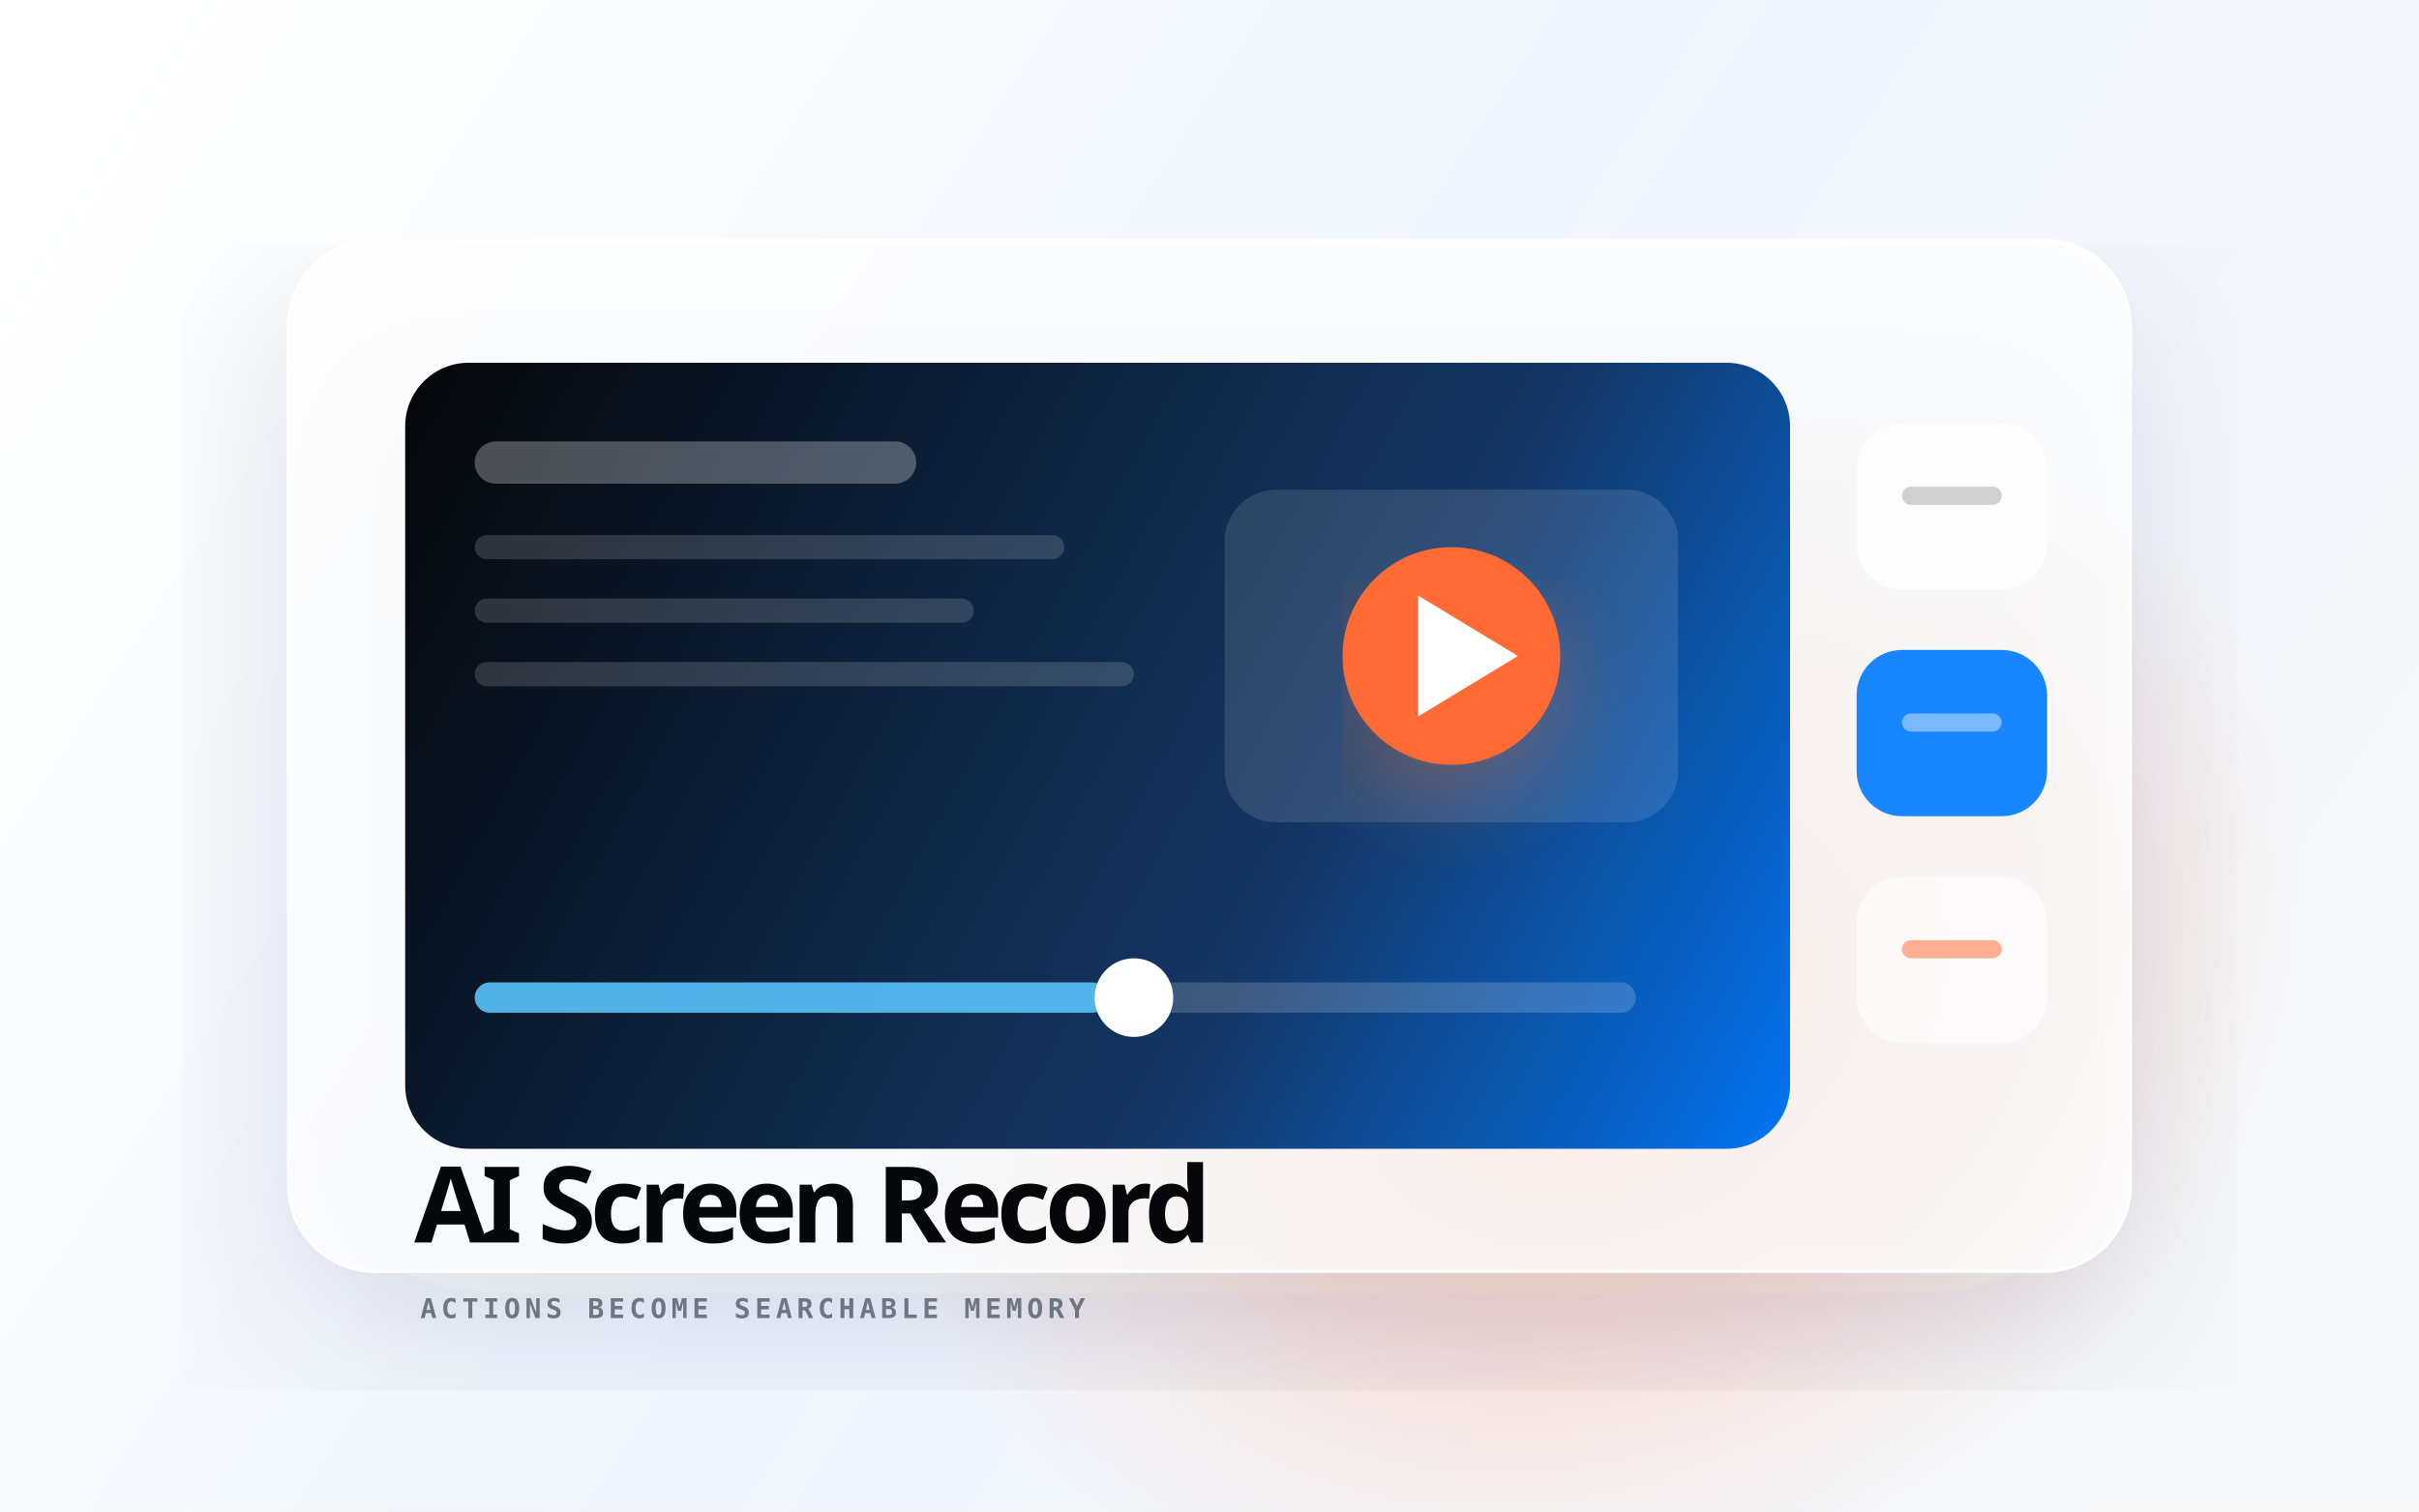
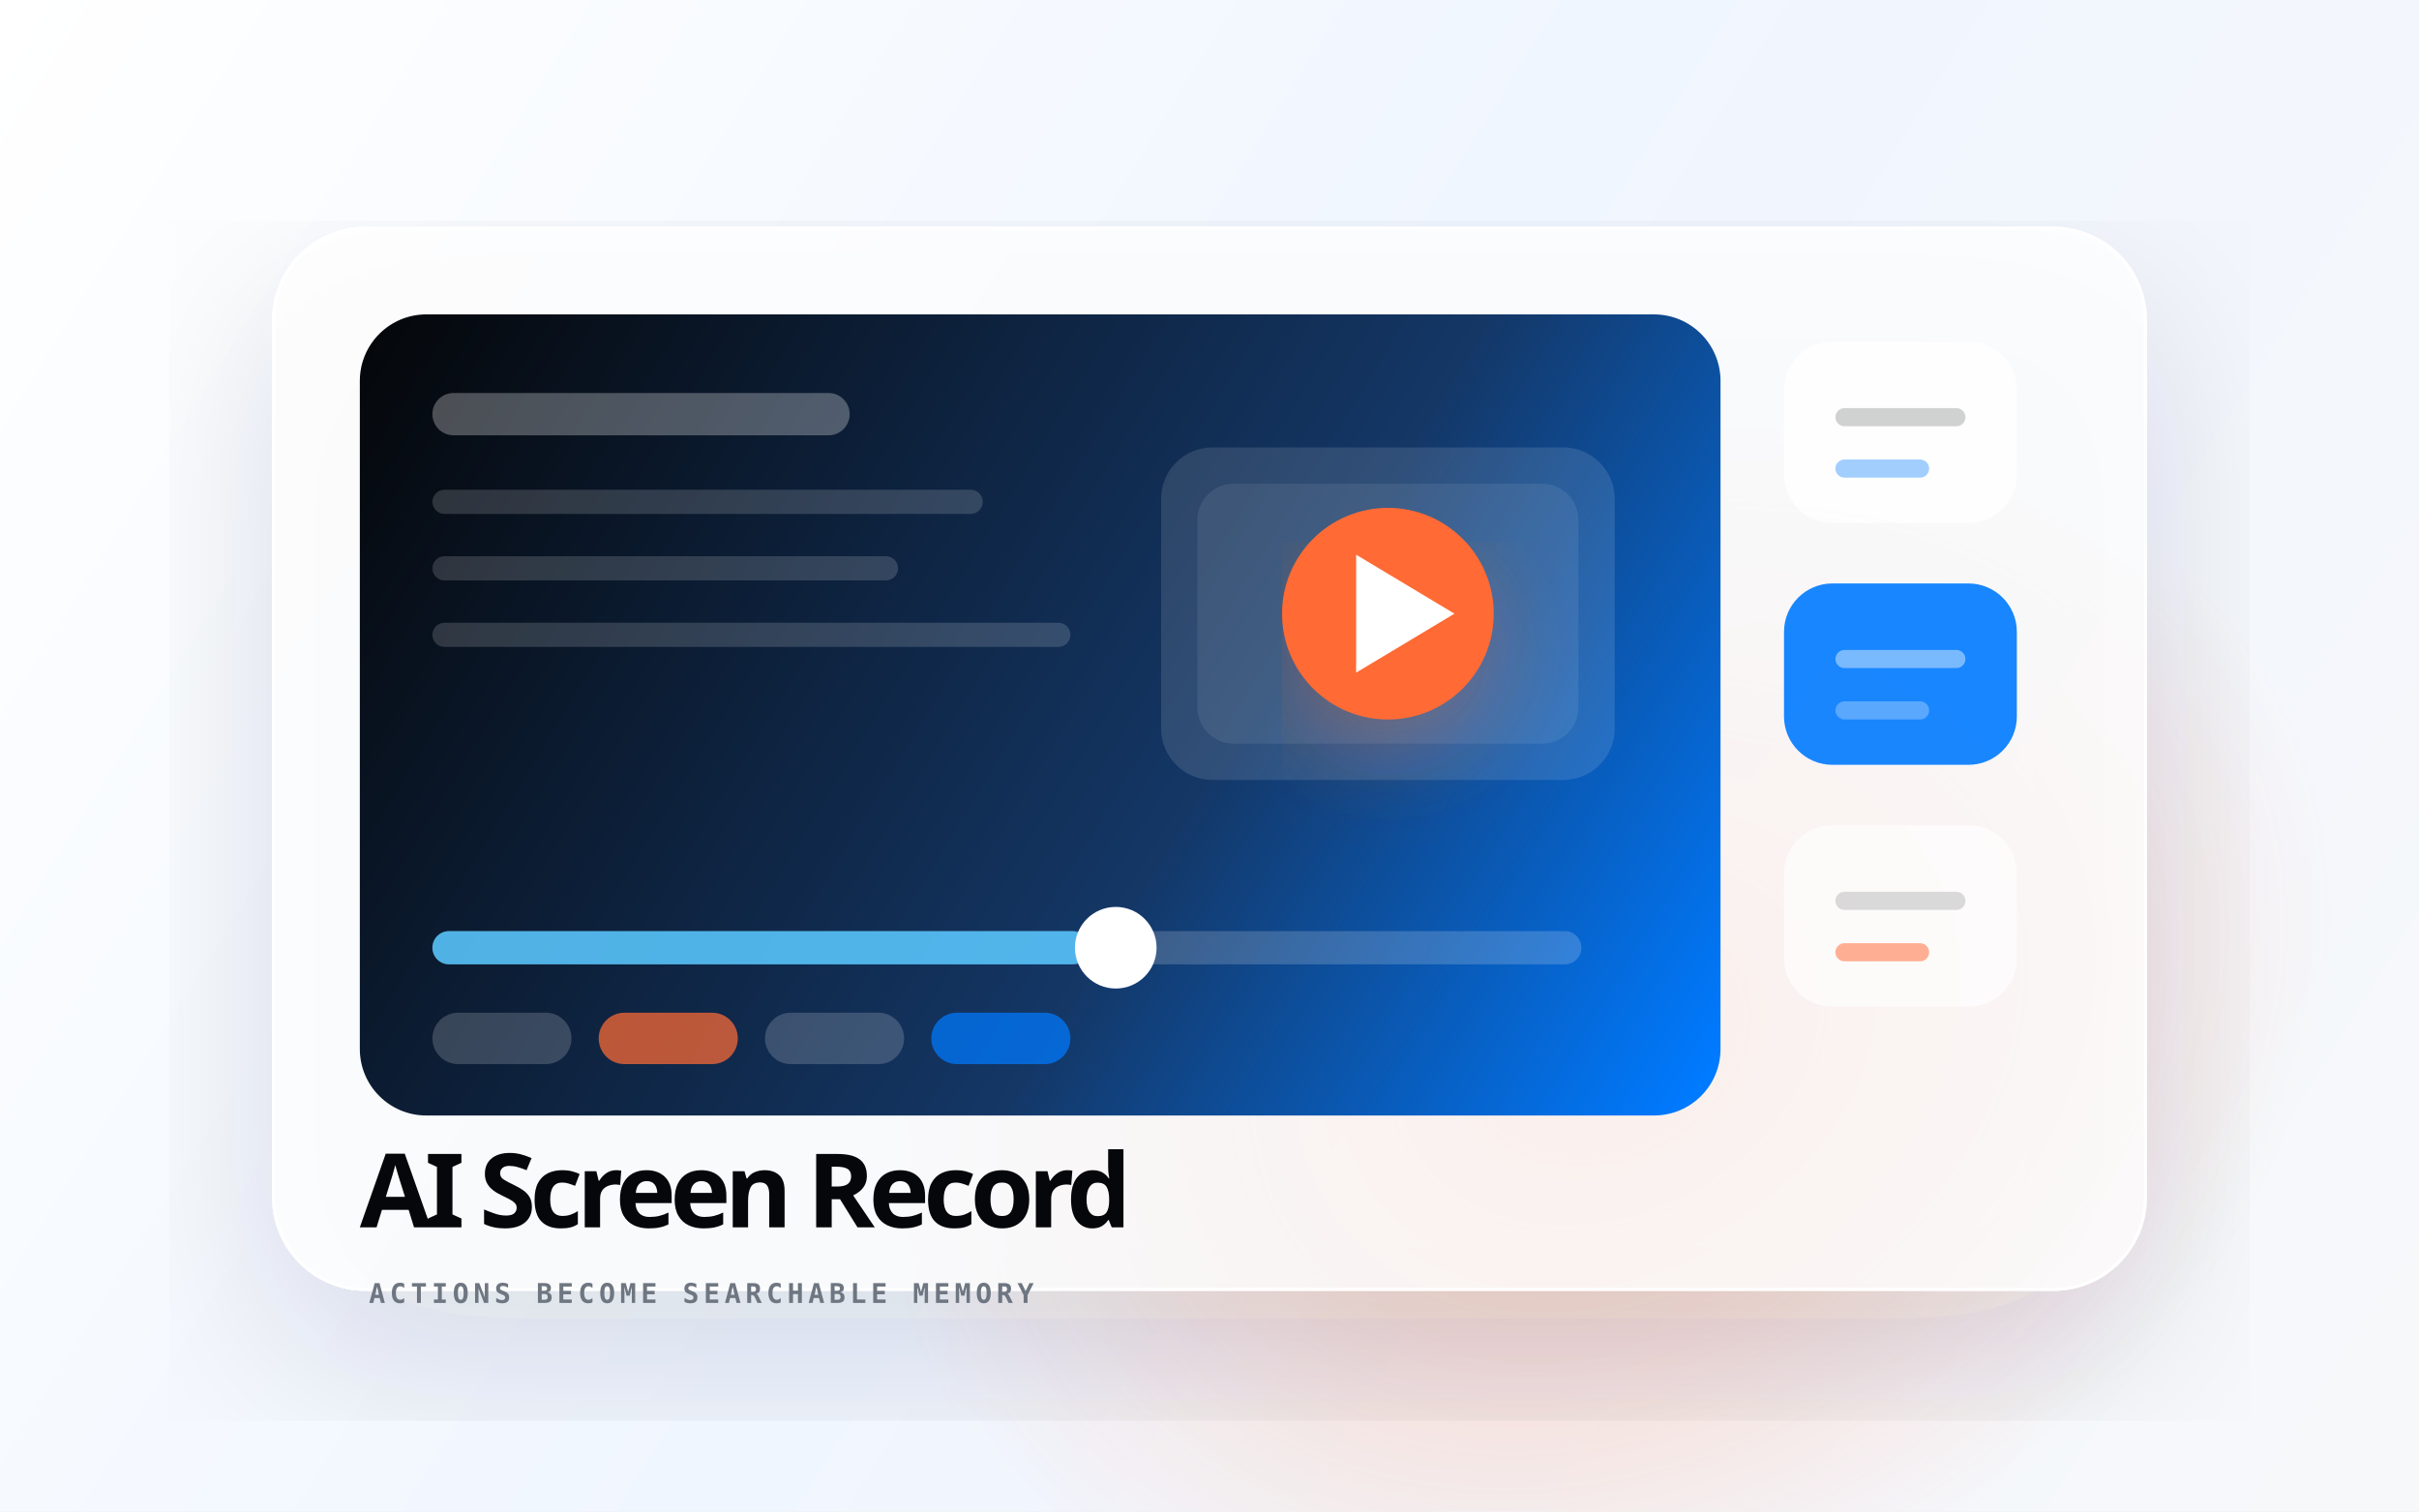
<svg xmlns="http://www.w3.org/2000/svg" width="1600" height="1000" viewBox="0 0 1600 1000" fill="none">
  <defs>
-     <linearGradient id="bg" x1="70" y1="40" x2="1490" y2="960" gradientUnits="userSpaceOnUse">
+     <linearGradient id="bg" x1="0" y1="0" x2="1600" y2="1000" gradientUnits="userSpaceOnUse">
      <stop stop-color="#FFFFFF" />
      <stop offset="0.48" stop-color="#F0F6FF" />
      <stop offset="1" stop-color="#F7F8FA" />
    </linearGradient>
-     <linearGradient id="screen" x1="292" y1="218" x2="1236" y2="732" gradientUnits="userSpaceOnUse">
+     <linearGradient id="screen" x1="246" y1="216" x2="1110" y2="742" gradientUnits="userSpaceOnUse">
      <stop stop-color="#05070A" />
      <stop offset="0.62" stop-color="#143766" />
      <stop offset="1" stop-color="#007AFF" />
    </linearGradient>
-     <radialGradient id="orange" cx="0" cy="0" r="1" gradientUnits="userSpaceOnUse" gradientTransform="translate(1064 668) rotate(152) scale(490 380)">
-       <stop stop-color="#FF6B35" stop-opacity="0.36" />
+     <radialGradient id="orange" cx="0" cy="0" r="1" gradientUnits="userSpaceOnUse" gradientTransform="translate(1064 688) rotate(152) scale(500 390)">
+       <stop stop-color="#FF6B35" stop-opacity="0.34" />
      <stop offset="1" stop-color="#FF6B35" stop-opacity="0" />
    </radialGradient>
-     <filter id="shadow" x="120" y="120" width="1360" height="800" filterUnits="userSpaceOnUse" color-interpolation-filters="sRGB">
-       <feDropShadow dx="0" dy="42" stdDeviation="58" flood-color="#203044" flood-opacity="0.17" />
+     <filter id="shadow" x="112" y="100" width="1376" height="840" filterUnits="userSpaceOnUse" color-interpolation-filters="sRGB">
+       <feDropShadow dx="0" dy="46" stdDeviation="62" flood-color="#203044" flood-opacity="0.17" />
    </filter>
    <filter id="play" x="0" y="0" width="200%" height="200%" color-interpolation-filters="sRGB">
      <feDropShadow dx="0" dy="22" stdDeviation="30" flood-color="#FF6B35" flood-opacity="0.28" />
    </filter>
  </defs>
  <rect width="1600" height="1000" fill="url(#bg)" />
  <rect width="1600" height="1000" fill="url(#orange)" />
  <g filter="url(#shadow)">
-     <rect x="190" y="158" width="1220" height="684" rx="58" fill="white" fill-opacity="0.72" />
-     <rect x="191" y="159" width="1218" height="682" rx="57" stroke="white" stroke-opacity="0.92" stroke-width="2" />
+     <rect x="180" y="150" width="1240" height="704" rx="62" fill="white" fill-opacity="0.74" />
+     <rect x="181" y="151" width="1238" height="702" rx="61" stroke="white" stroke-opacity="0.93" stroke-width="2" />
  </g>
-   <rect x="268" y="240" width="916" height="520" rx="42" fill="url(#screen)" />
-   <rect x="314" y="292" width="292" height="28" rx="14" fill="white" fill-opacity="0.28" />
-   <rect x="314" y="354" width="390" height="16" rx="8" fill="white" fill-opacity="0.16" />
-   <rect x="314" y="396" width="330" height="16" rx="8" fill="white" fill-opacity="0.16" />
-   <rect x="314" y="438" width="436" height="16" rx="8" fill="white" fill-opacity="0.16" />
-   <rect x="810" y="324" width="300" height="220" rx="34" fill="white" fill-opacity="0.12" />
+   <rect x="238" y="208" width="900" height="530" rx="44" fill="url(#screen)" />
+   <rect x="286" y="260" width="276" height="28" rx="14" fill="white" fill-opacity="0.28" />
+   <rect x="286" y="324" width="364" height="16" rx="8" fill="white" fill-opacity="0.16" />
+   <rect x="286" y="368" width="308" height="16" rx="8" fill="white" fill-opacity="0.16" />
+   <rect x="286" y="412" width="422" height="16" rx="8" fill="white" fill-opacity="0.16" />
+   <rect x="768" y="296" width="300" height="220" rx="34" fill="white" fill-opacity="0.12" />
+   <rect x="792" y="320" width="252" height="172" rx="24" fill="white" fill-opacity="0.08" />
  <g filter="url(#play)">
-     <circle cx="960" cy="434" r="72" fill="#FF6B35" />
-     <path d="M938 394L1004 434L938 474V394Z" fill="white" />
+     <circle cx="918" cy="406" r="70" fill="#FF6B35" />
+     <path d="M897 367L962 406L897 445V367Z" fill="white" />
  </g>
-   <rect x="314" y="650" width="768" height="20" rx="10" fill="white" fill-opacity="0.18" />
-   <rect x="314" y="650" width="418" height="20" rx="10" fill="#55C7FF" fill-opacity="0.84" />
-   <circle cx="750" cy="660" r="26" fill="white" />
-   <rect x="1228" y="280" width="126" height="110" rx="30" fill="#FFFFFF" fill-opacity="0.74" />
-   <rect x="1258" y="322" width="66" height="12" rx="6" fill="#05070A" fill-opacity="0.18" />
-   <rect x="1228" y="430" width="126" height="110" rx="30" fill="#007AFF" fill-opacity="0.9" />
-   <rect x="1258" y="472" width="66" height="12" rx="6" fill="white" fill-opacity="0.42" />
-   <rect x="1228" y="580" width="126" height="110" rx="30" fill="#FFFFFF" fill-opacity="0.58" />
-   <rect x="1258" y="622" width="66" height="12" rx="6" fill="#FF6B35" fill-opacity="0.52" />
-   <text x="274" y="822" fill="#05070A" font-family="Instrument Sans, PingFang SC, sans-serif" font-size="70" font-weight="800" letter-spacing="-4">AI Screen Record</text>
-   <text x="278" y="872" fill="#6E7681" font-family="IBM Plex Mono, monospace" font-size="18" font-weight="600" letter-spacing="3">ACTIONS BECOME SEARCHABLE MEMORY</text>
+   <rect x="286" y="616" width="760" height="22" rx="11" fill="white" fill-opacity="0.18" />
+   <rect x="286" y="616" width="434" height="22" rx="11" fill="#55C7FF" fill-opacity="0.84" />
+   <circle cx="738" cy="627" r="27" fill="white" />
+   <g>
+     <rect x="286" y="670" width="92" height="34" rx="17" fill="white" fill-opacity="0.18" />
+     <rect x="396" y="670" width="92" height="34" rx="17" fill="#FF6B35" fill-opacity="0.72" />
+     <rect x="506" y="670" width="92" height="34" rx="17" fill="white" fill-opacity="0.18" />
+     <rect x="616" y="670" width="92" height="34" rx="17" fill="#007AFF" fill-opacity="0.72" />
+   </g>
+   <rect x="1180" y="226" width="154" height="120" rx="32" fill="#FFFFFF" fill-opacity="0.76" />
+   <rect x="1214" y="270" width="86" height="12" rx="6" fill="#05070A" fill-opacity="0.18" />
+   <rect x="1214" y="304" width="62" height="12" rx="6" fill="#007AFF" fill-opacity="0.36" />
+   <rect x="1180" y="386" width="154" height="120" rx="32" fill="#007AFF" fill-opacity="0.9" />
+   <rect x="1214" y="430" width="86" height="12" rx="6" fill="white" fill-opacity="0.42" />
+   <rect x="1214" y="464" width="62" height="12" rx="6" fill="white" fill-opacity="0.28" />
+   <rect x="1180" y="546" width="154" height="120" rx="32" fill="#FFFFFF" fill-opacity="0.62" />
+   <rect x="1214" y="590" width="86" height="12" rx="6" fill="#05070A" fill-opacity="0.14" />
+   <rect x="1214" y="624" width="62" height="12" rx="6" fill="#FF6B35" fill-opacity="0.52" />
+   <text x="238" y="812" fill="#05070A" font-family="Instrument Sans, PingFang SC, sans-serif" font-size="68" font-weight="800" letter-spacing="-4">AI Screen Record</text>
+   <text x="244" y="862" fill="#6E7681" font-family="IBM Plex Mono, monospace" font-size="18" font-weight="600" letter-spacing="3">ACTIONS BECOME SEARCHABLE MEMORY</text>
</svg>
